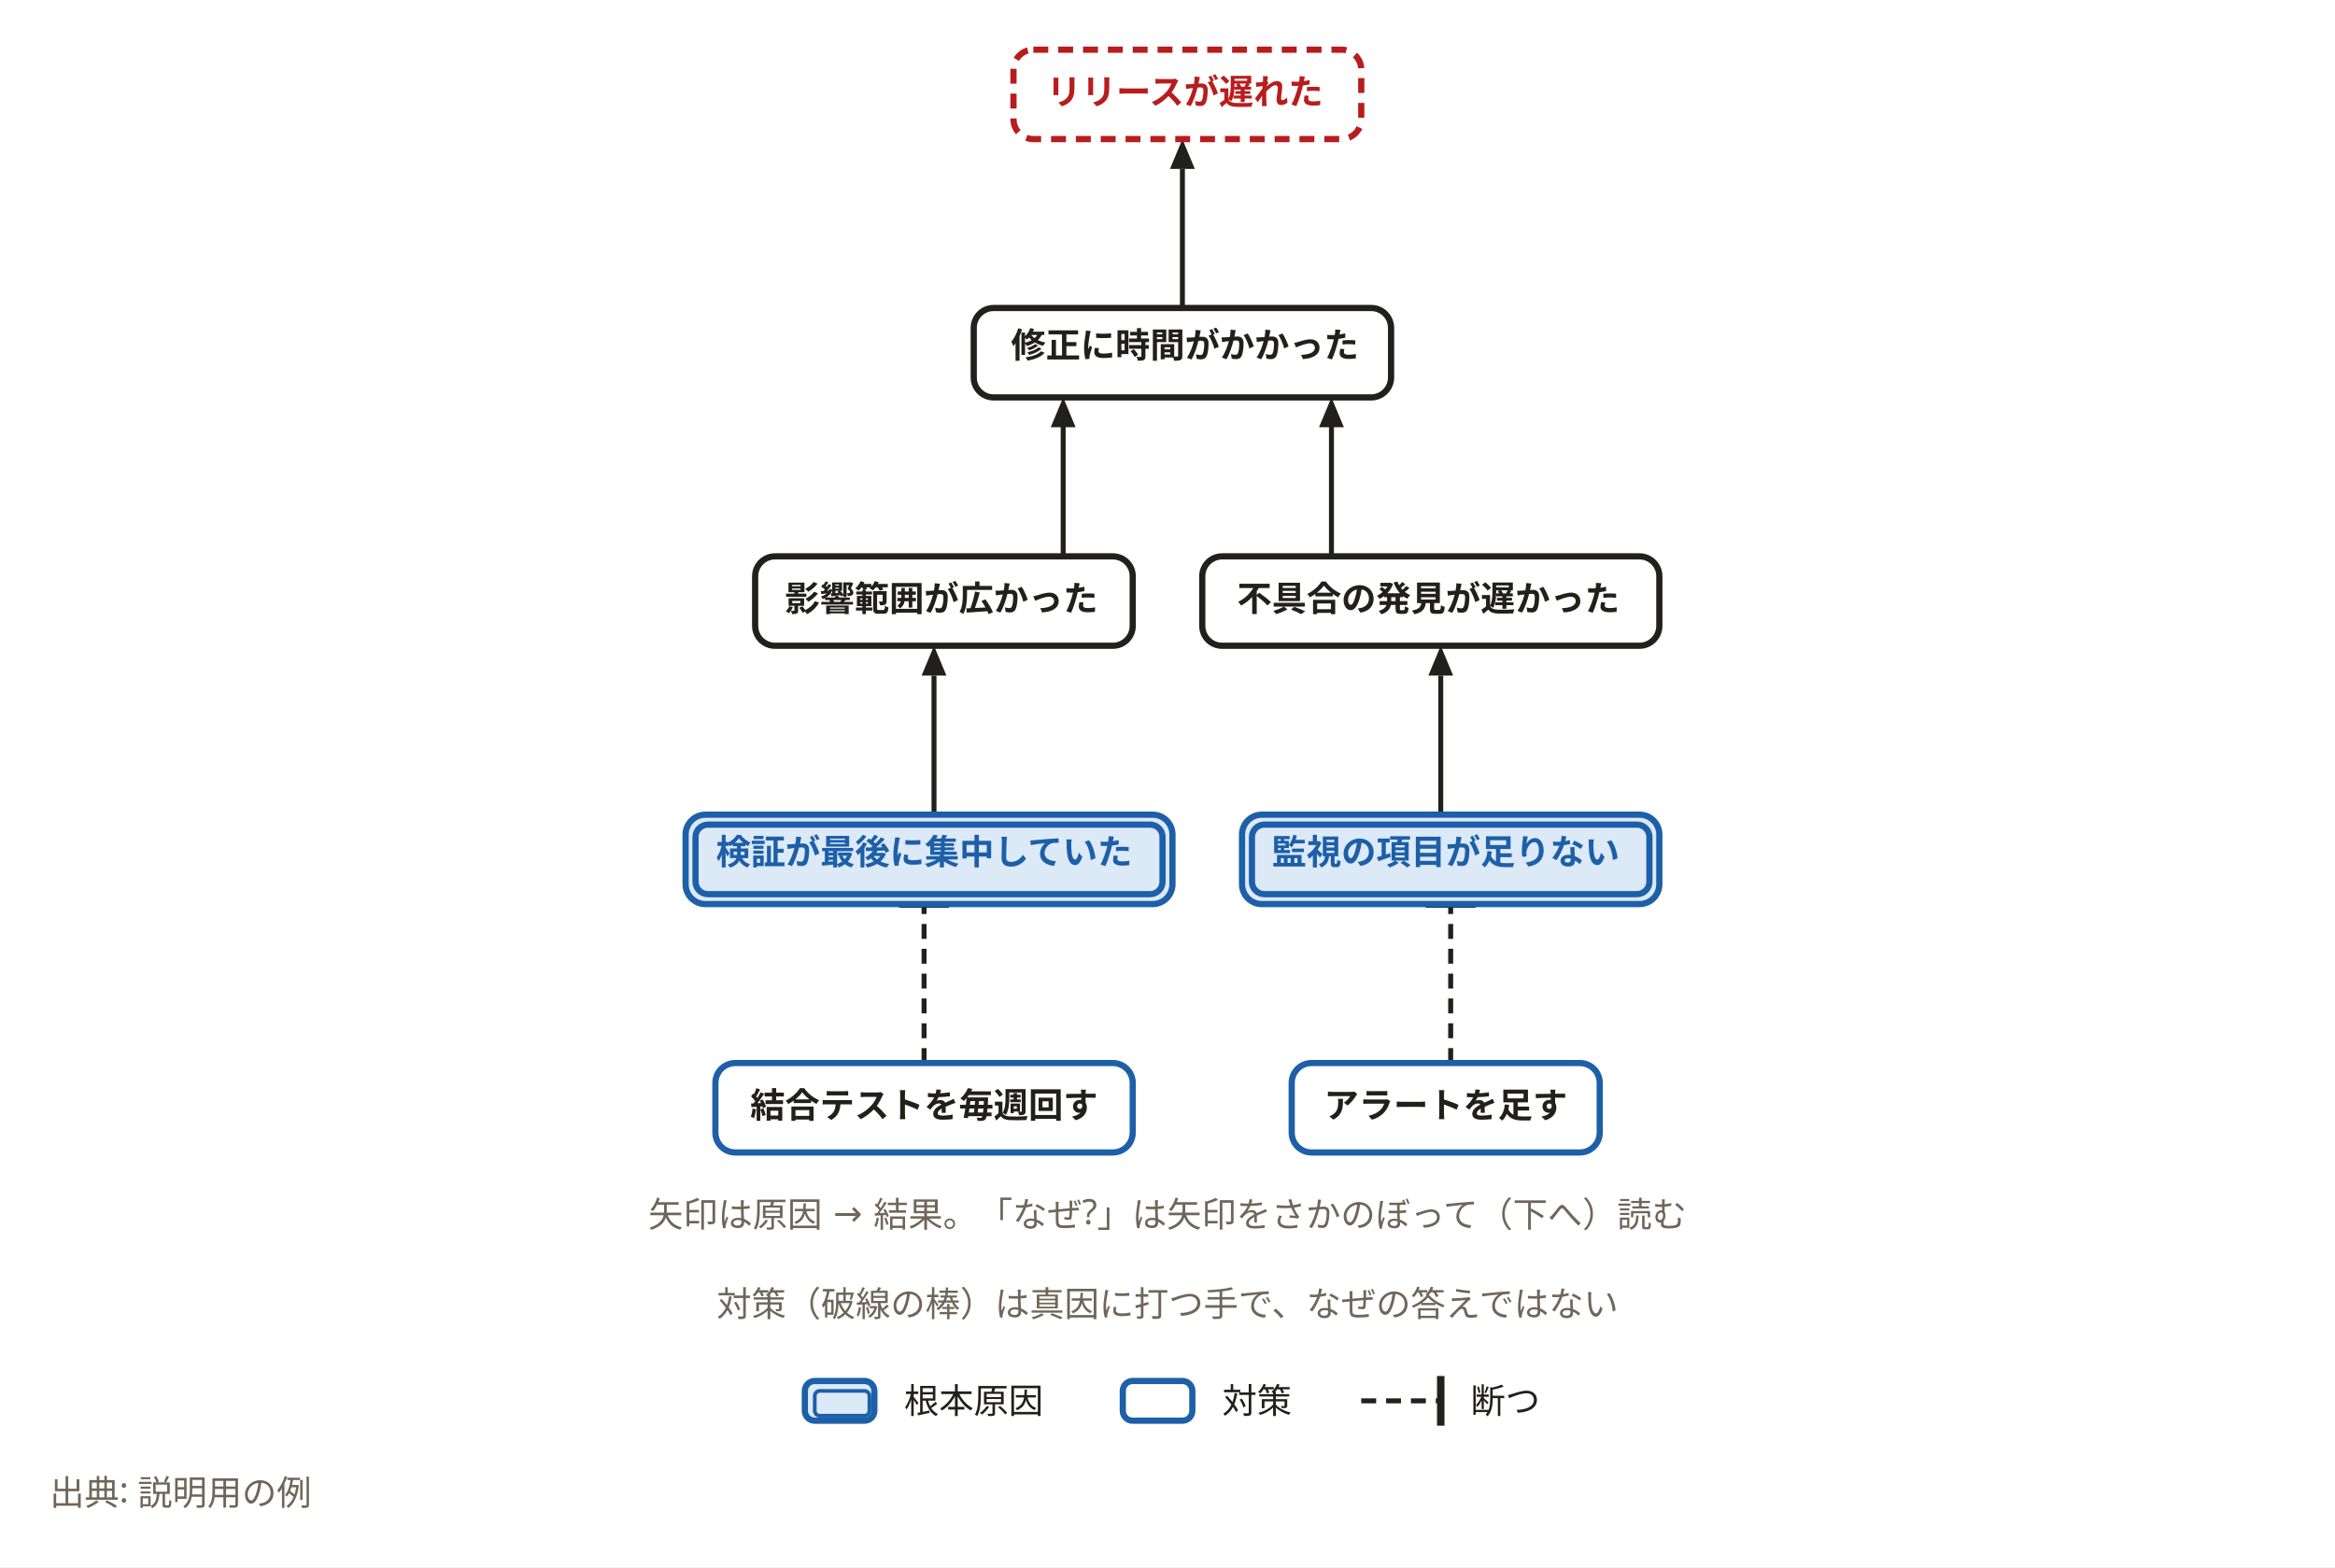
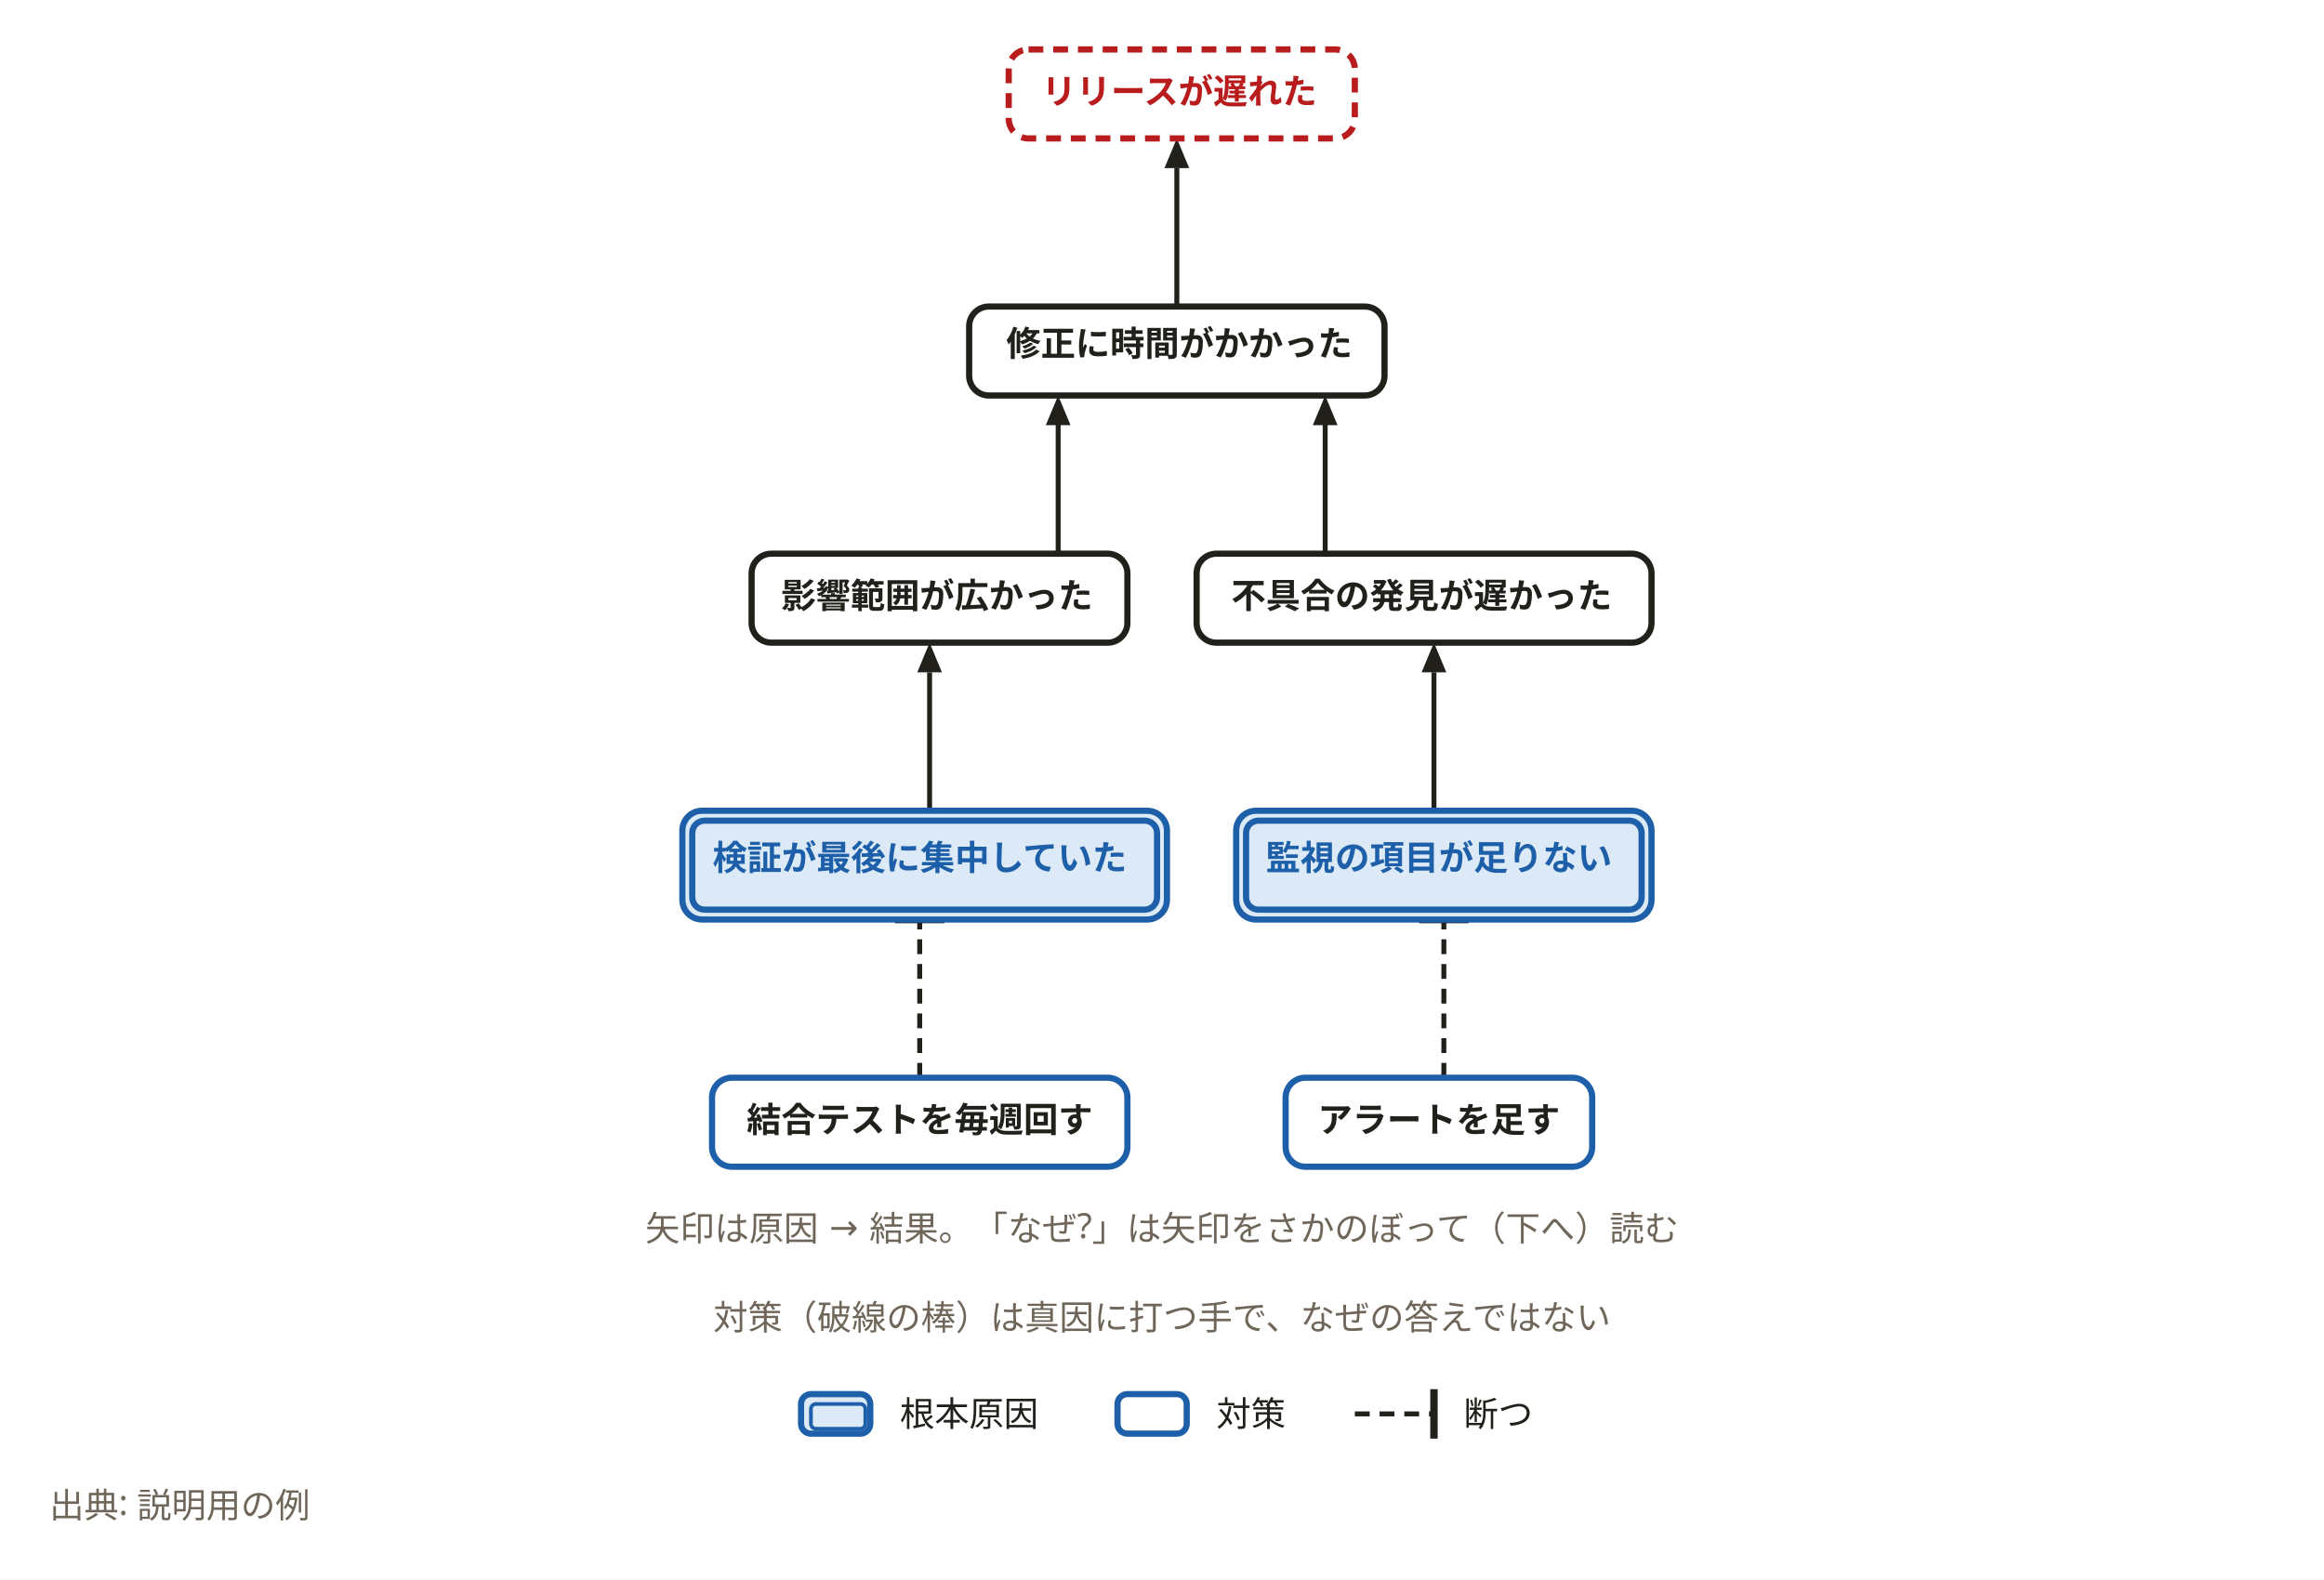
- <svg xmlns="http://www.w3.org/2000/svg" width="940" height="631" viewBox="0 0 940 631" role="img" aria-labelledby="svg-title">
+ <svg xmlns="http://www.w3.org/2000/svg" width="940" height="639" viewBox="0 0 940 639" role="img" aria-labelledby="svg-title">
  <style>
    text { font-family: 'Hiragino Sans','Hiragino Kaku Gothic ProN','Yu Gothic','YuGothic',Meiryo,'Noto Sans JP',sans-serif; }
    .emoji { font-family: 'Noto Color Emoji','Segoe UI Emoji',sans-serif; }
  </style>
-   <rect x="0" y="0" width="940" height="631" fill="#ffffff" />
+   <rect x="0" y="0" width="940" height="639" fill="#ffffff" />
  <path d="M476,124 L476,68" fill="none" stroke="#22201b" stroke-width="2" />
  <path d="M476,56 L481,68 L471,68 z" fill="#22201b" />
  <path d="M428,224 L428,168" fill="none" stroke="#22201b" stroke-width="2" />
  <path d="M428,160 L433,172 L423,172 z" fill="#22201b" />
  <path d="M376,328 L376,272" fill="none" stroke="#22201b" stroke-width="2" />
  <path d="M376,260 L381,272 L371,272 z" fill="#22201b" />
-   <path d="M372,428 L372,364" fill="none" stroke="#22201b" stroke-width="2" stroke-dasharray="6,4" />
-   <path d="M382,364 L362,364" fill="none" stroke="#22201b" stroke-width="3" />
+   <path d="M372,436 L372,372" fill="none" stroke="#22201b" stroke-width="2" stroke-dasharray="6,4" />
+   <path d="M382,372 L362,372" fill="none" stroke="#22201b" stroke-width="3" />
  <path d="M536,224 L536,168" fill="none" stroke="#22201b" stroke-width="2" />
  <path d="M536,160 L541,172 L531,172 z" fill="#22201b" />
  <path d="M580,328 L580,272" fill="none" stroke="#22201b" stroke-width="2" />
  <path d="M580,260 L585,272 L575,272 z" fill="#22201b" />
-   <path d="M584,428 L584,364" fill="none" stroke="#22201b" stroke-width="2" stroke-dasharray="6,4" />
-   <path d="M594,364 L574,364" fill="none" stroke="#22201b" stroke-width="3" />
+   <path d="M584,436 L584,372" fill="none" stroke="#22201b" stroke-width="2" stroke-dasharray="6,4" />
+   <path d="M594,372 L574,372" fill="none" stroke="#22201b" stroke-width="3" />
  <rect x="408" y="20" width="140" height="36" rx="8" fill="#ffffff" stroke="#b91c1c" stroke-width="2.5" stroke-dasharray="6,4" />
  <rect x="392" y="124" width="168" height="36" rx="8" fill="#ffffff" stroke="#22201b" stroke-width="2.5" />
  <rect x="304" y="224" width="152" height="36" rx="8" fill="#ffffff" stroke="#22201b" stroke-width="2.5" />
-   <rect x="276" y="328" width="196" height="36" rx="8" fill="#dce9f7" stroke="#1d5fa8" stroke-width="2.5" />
-   <rect x="280" y="332" width="188" height="28" rx="5" fill="#dce9f7" stroke="#1d5fa8" stroke-width="2.5" />
-   <rect x="288" y="428" width="168" height="36" rx="8" fill="#ffffff" stroke="#1d5fa8" stroke-width="2.5" />
+   <rect x="276" y="328" width="196" height="44" rx="8" fill="#dce9f7" stroke="#1d5fa8" stroke-width="2.5" />
+   <rect x="280" y="332" width="188" height="36" rx="5" fill="#dce9f7" stroke="#1d5fa8" stroke-width="2.5" />
+   <rect x="288" y="436" width="168" height="36" rx="8" fill="#ffffff" stroke="#1d5fa8" stroke-width="2.5" />
  <rect x="484" y="224" width="184" height="36" rx="8" fill="#ffffff" stroke="#22201b" stroke-width="2.5" />
-   <rect x="500" y="328" width="168" height="36" rx="8" fill="#dce9f7" stroke="#1d5fa8" stroke-width="2.5" />
-   <rect x="504" y="332" width="160" height="28" rx="5" fill="#dce9f7" stroke="#1d5fa8" stroke-width="2.5" />
-   <rect x="520" y="428" width="124" height="36" rx="8" fill="#ffffff" stroke="#1d5fa8" stroke-width="2.5" />
+   <rect x="500" y="328" width="168" height="44" rx="8" fill="#dce9f7" stroke="#1d5fa8" stroke-width="2.5" />
+   <rect x="504" y="332" width="160" height="36" rx="5" fill="#dce9f7" stroke="#1d5fa8" stroke-width="2.5" />
+   <rect x="520" y="436" width="124" height="36" rx="8" fill="#ffffff" stroke="#1d5fa8" stroke-width="2.5" />
  <text x="477" y="42" text-anchor="middle" font-size="14" font-weight="700" fill="#b91c1c">リリースが遅れた</text>
  <text x="477" y="144" text-anchor="middle" font-size="14" font-weight="700" fill="#22201b">修正に時間がかかった</text>
  <text x="379" y="246" text-anchor="middle" font-size="14" font-weight="700" fill="#22201b">影響範囲が広かった</text>
-   <text x="372" y="348" text-anchor="middle" font-size="14" font-weight="700" fill="#1d5fa8">検証が最後に集中していた</text>
-   <text x="372" y="450" text-anchor="middle" font-size="14" font-weight="700" fill="#22201b">結合テストを毎週回す</text>
+   <text x="372" y="352" text-anchor="middle" font-size="14" font-weight="700" fill="#1d5fa8">検証が最後に集中していた</text>
+   <text x="372" y="458" text-anchor="middle" font-size="14" font-weight="700" fill="#22201b">結合テストを毎週回す</text>
  <text x="575" y="246" text-anchor="middle" font-size="14" font-weight="700" fill="#22201b">不具合の発見が遅かった</text>
-   <text x="582" y="348" text-anchor="middle" font-size="14" font-weight="700" fill="#1d5fa8">監視の項目が足りない</text>
-   <text x="582" y="450" text-anchor="middle" font-size="14" font-weight="700" fill="#22201b">アラートを足す</text>
-   <text x="470" y="494" text-anchor="middle" font-size="14" font-weight="400" fill="#6f6659">矢印は原因 → 結果。「なぜ?」は矢印をさかのぼって（下へ）読む</text>
-   <text x="470" y="530" text-anchor="middle" font-size="14" font-weight="400" fill="#6f6659">対策（破線の棒）は真因に打つ手で、なぜの答えではない</text>
-   <rect x="324" y="556" width="28" height="16" rx="4" fill="#dce9f7" stroke="#1d5fa8" stroke-width="2.5" />
-   <rect x="328" y="560" width="22" height="10" rx="2" fill="#dce9f7" stroke="#1d5fa8" stroke-width="1.5" />
-   <text x="364" y="569" font-size="14" fill="#22201b">根本原因</text>
-   <rect x="452" y="556" width="28" height="16" rx="4" fill="#ffffff" stroke="#1d5fa8" stroke-width="2.5" />
-   <text x="492" y="569" font-size="14" fill="#22201b">対策</text>
-   <path d="M548,564 L580,564" fill="none" stroke="#22201b" stroke-width="2" stroke-dasharray="6,4" />
-   <path d="M580,574 L580,554" fill="none" stroke="#22201b" stroke-width="3" />
-   <text x="592" y="569" font-size="14" fill="#22201b">断つ</text>
-   <text x="20" y="606" font-size="14" font-weight="400" fill="#6f6659">出典: 説明用の例</text>
+   <text x="582" y="352" text-anchor="middle" font-size="14" font-weight="700" fill="#1d5fa8">監視の項目が足りない</text>
+   <text x="582" y="458" text-anchor="middle" font-size="14" font-weight="700" fill="#22201b">アラートを足す</text>
+   <text x="470" y="502" text-anchor="middle" font-size="14" font-weight="400" fill="#6f6659">矢印は原因 → 結果。「なぜ?」は矢印をさかのぼって（下へ）読む</text>
+   <text x="470" y="538" text-anchor="middle" font-size="14" font-weight="400" fill="#6f6659">対策（破線の棒）は真因に打つ手で、なぜの答えではない</text>
+   <rect x="324" y="564" width="28" height="16" rx="4" fill="#dce9f7" stroke="#1d5fa8" stroke-width="2.5" />
+   <rect x="328" y="568" width="22" height="10" rx="2" fill="#dce9f7" stroke="#1d5fa8" stroke-width="1.5" />
+   <text x="364" y="577" font-size="14" fill="#22201b">根本原因</text>
+   <rect x="452" y="564" width="28" height="16" rx="4" fill="#ffffff" stroke="#1d5fa8" stroke-width="2.5" />
+   <text x="492" y="577" font-size="14" fill="#22201b">対策</text>
+   <path d="M548,572 L580,572" fill="none" stroke="#22201b" stroke-width="2" stroke-dasharray="6,4" />
+   <path d="M580,582 L580,562" fill="none" stroke="#22201b" stroke-width="3" />
+   <text x="592" y="577" font-size="14" fill="#22201b">断つ</text>
+   <text x="20" y="614" font-size="14" font-weight="400" fill="#6f6659">出典: 説明用の例</text>
</svg>
